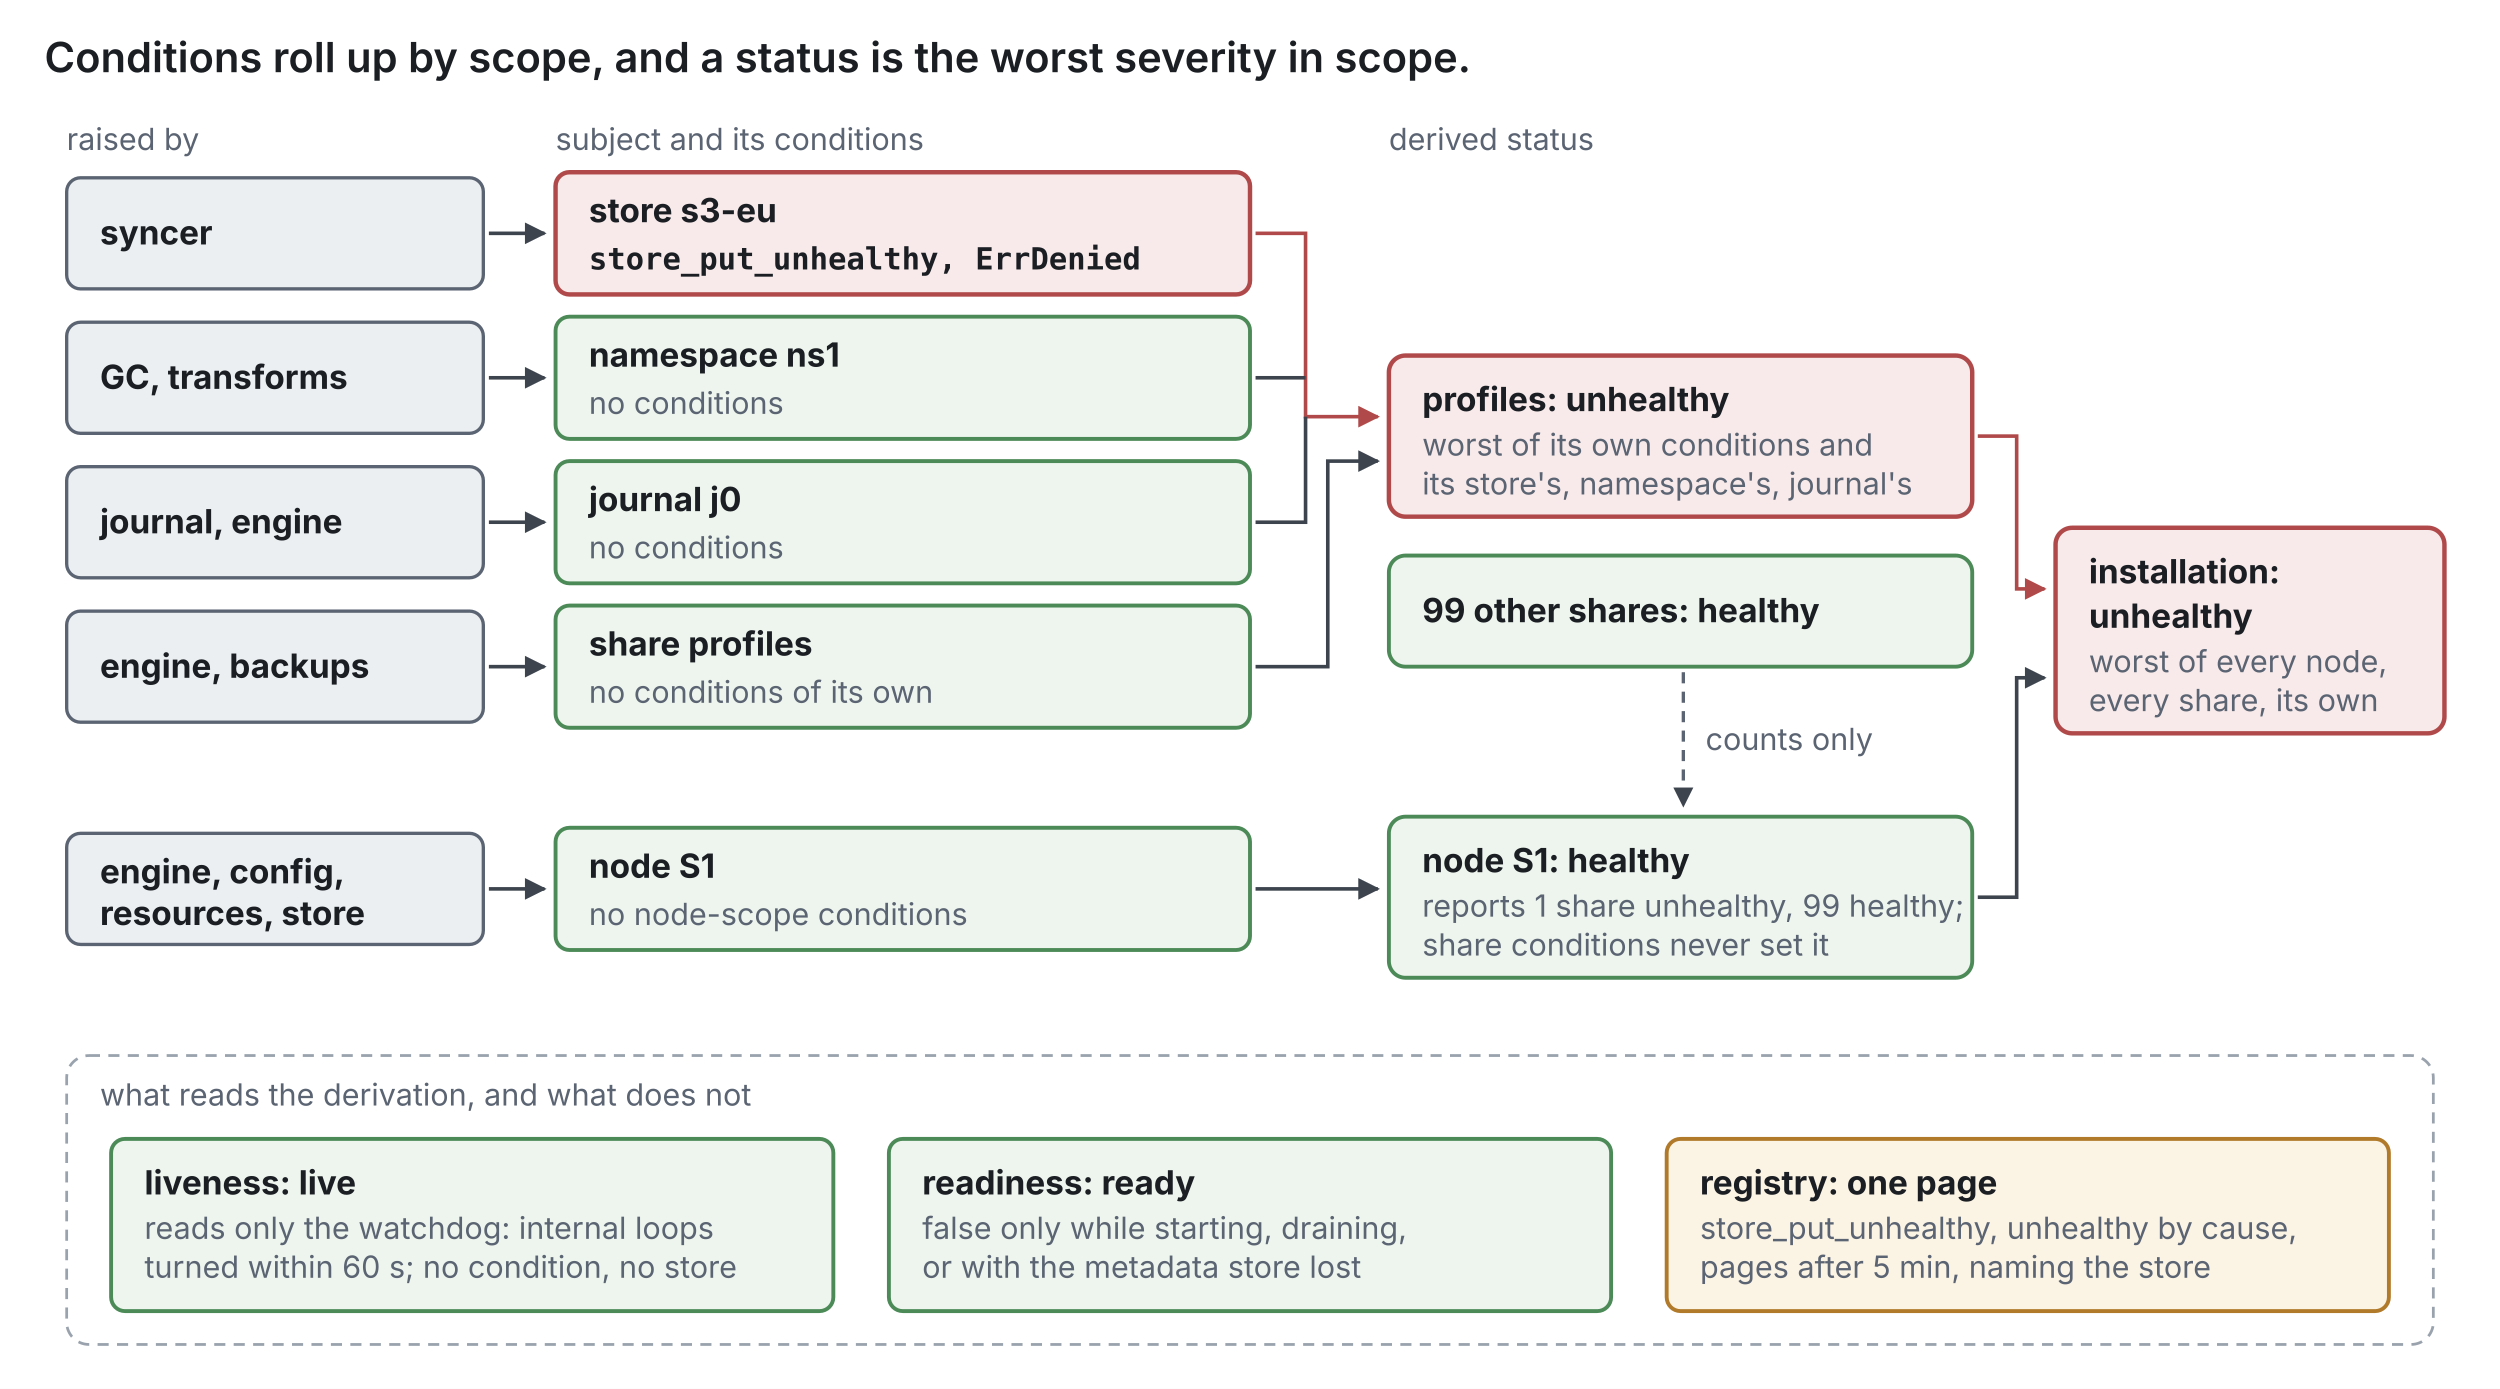
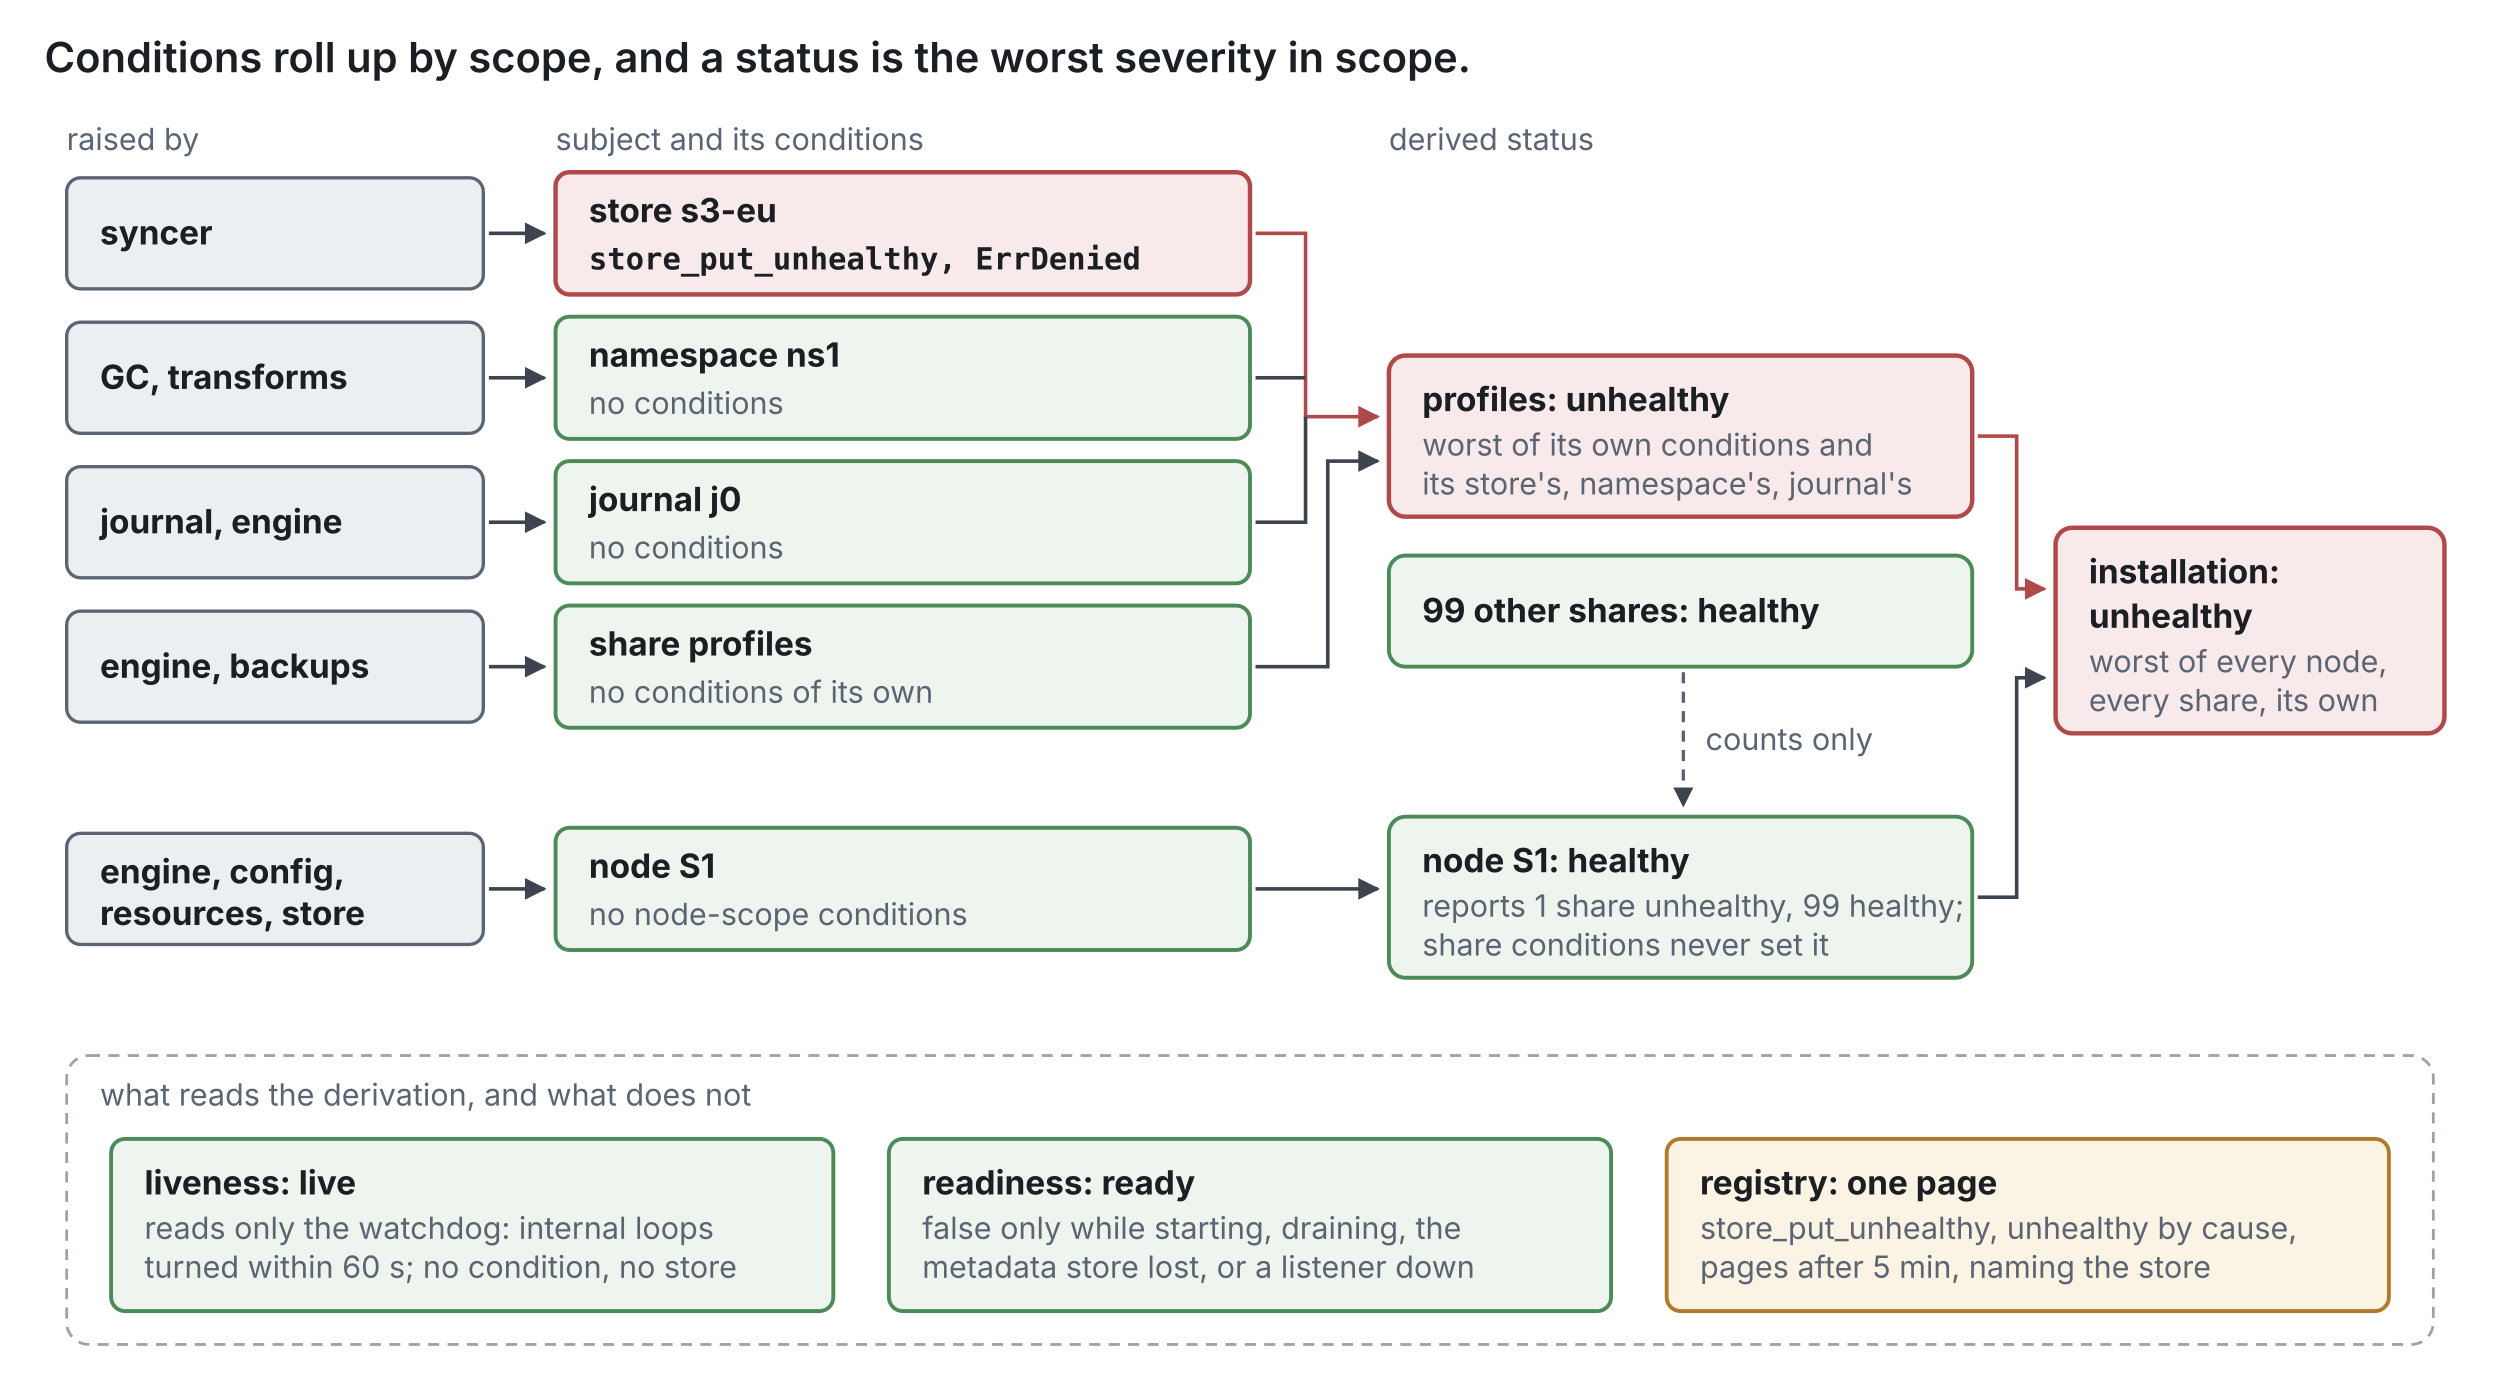
<svg xmlns="http://www.w3.org/2000/svg" viewBox="0 0 900 500" width="900" height="500" font-family="system-ui,-apple-system,Segoe UI,sans-serif">
  <defs>
    <marker id="a" viewBox="0 0 10 10" refX="9" refY="5" markerWidth="6" markerHeight="6" orient="auto-start-reverse">
      <path d="M0,0 L10,5 L0,10 z" fill="#3d444d" />
    </marker>
    <marker id="r" viewBox="0 0 10 10" refX="9" refY="5" markerWidth="6" markerHeight="6" orient="auto-start-reverse">
      <path d="M0,0 L10,5 L0,10 z" fill="#b04a4a" />
    </marker>
    <style>
      .t{font-size:15px;font-weight:600;fill:#1b1f24}.h{font-size:12px;font-weight:700;fill:#1b1f24}
      .s{font-size:11px;fill:#5b6472}.e{font-size:11px;fill:#b04a4a}
      .m{font-family:ui-monospace,SFMono-Regular,Menlo,monospace;font-size:11px;font-weight:600;fill:#1b1f24}
      .st{fill:#eceff2;stroke:#5b6472;stroke-width:1.2}
      .ok{fill:#eef5ee;stroke:#4c8a58;stroke-width:1.4}
      .am{fill:#fbf3e4;stroke:#b07a2a;stroke-width:1.4}
      .bad{fill:#f8eaea;stroke:#b04a4a;stroke-width:1.6}
      .ln{stroke:#3d444d;stroke-width:1.3;fill:none;marker-end:url(#a)}
      .ex{stroke:#b04a4a;stroke-width:1.3;fill:none;marker-end:url(#r)}
      .dash{stroke:#5b6472;stroke-width:1.2;fill:none;stroke-dasharray:4 3;marker-end:url(#a)}
      .zone{fill:none;stroke:#9aa3ad;stroke-width:1;stroke-dasharray:4 3}
    </style>
  </defs>
  <rect width="900" height="500" fill="#ffffff" />
  <text x="16" y="26" class="t">Conditions roll up by scope, and a status is the worst severity in scope.</text>
  <text x="24" y="54" class="s">raised by</text>
  <text x="200" y="54" class="s">subject and its conditions</text>
  <text x="500" y="54" class="s">derived status</text>
  <rect x="24" y="64" width="150" height="40" rx="5" class="st" />
  <text x="36" y="88" class="h">syncer</text>
  <rect x="24" y="116" width="150" height="40" rx="5" class="st" />
  <text x="36" y="140" class="h">GC, transforms</text>
  <rect x="24" y="168" width="150" height="40" rx="5" class="st" />
  <text x="36" y="192" class="h">journal, engine</text>
  <rect x="24" y="220" width="150" height="40" rx="5" class="st" />
  <text x="36" y="244" class="h">engine, backups</text>
  <rect x="24" y="300" width="150" height="40" rx="5" class="st" />
  <text x="36" y="318" class="h">engine, config,</text>
  <text x="36" y="333" class="h">resources, store</text>
  <rect x="200" y="62" width="250" height="44" rx="5" class="bad" />
  <text x="212" y="80" class="h">store s3-eu</text>
  <text x="212" y="97" class="m">store_put_unhealthy, ErrDenied</text>
  <rect x="200" y="114" width="250" height="44" rx="5" class="ok" />
  <text x="212" y="132" class="h">namespace ns1</text>
  <text x="212" y="149" class="s">no conditions</text>
  <rect x="200" y="166" width="250" height="44" rx="5" class="ok" />
  <text x="212" y="184" class="h">journal j0</text>
  <text x="212" y="201" class="s">no conditions</text>
  <rect x="200" y="218" width="250" height="44" rx="5" class="ok" />
  <text x="212" y="236" class="h">share profiles</text>
  <text x="212" y="253" class="s">no conditions of its own</text>
  <rect x="200" y="298" width="250" height="44" rx="5" class="ok" />
  <text x="212" y="316" class="h">node S1</text>
  <text x="212" y="333" class="s">no node-scope conditions</text>
  <path d="M176,84 L196,84" class="ln" />
  <path d="M176,136 L196,136" class="ln" />
  <path d="M176,188 L196,188" class="ln" />
  <path d="M176,240 L196,240" class="ln" />
  <path d="M176,320 L196,320" class="ln" />
  <path d="M452,84 L470,84 L470,150 L496,150" class="ex" />
  <path d="M452,136 L470,136" class="ln" style="marker-end:none" />
  <path d="M452,188 L470,188 L470,150" class="ln" style="marker-end:none" />
  <path d="M452,240 L478,240 L478,166 L496,166" class="ln" />
  <rect x="500" y="128" width="210" height="58" rx="6" class="bad" />
  <text x="512" y="148" class="h">profiles: unhealthy</text>
  <text x="512" y="164" class="s">worst of its own conditions and</text>
  <text x="512" y="178" class="s">its store's, namespace's, journal's</text>
  <rect x="500" y="200" width="210" height="40" rx="6" class="ok" />
  <text x="512" y="224" class="h">99 other shares: healthy</text>
  <rect x="500" y="294" width="210" height="58" rx="6" class="ok" />
  <text x="512" y="314" class="h">node S1: healthy</text>
  <text x="512" y="330" class="s">reports 1 share unhealthy, 99 healthy;</text>
  <text x="512" y="344" class="s">share conditions never set it</text>
  <path d="M452,320 L496,320" class="ln" />
  <path d="M606,242 L606,290" class="dash" />
  <text x="614" y="270" class="s">counts only</text>
  <rect x="740" y="190" width="140" height="74" rx="6" class="bad" />
  <text x="752" y="210" class="h">installation:</text>
  <text x="752" y="226" class="h">unhealthy</text>
  <text x="752" y="242" class="s">worst of every node,</text>
  <text x="752" y="256" class="s">every share, its own</text>
  <path d="M712,157 L726,157 L726,212 L736,212" class="ex" />
  <path d="M712,323 L726,323 L726,244 L736,244" class="ln" />
  <rect x="24" y="380" width="852" height="104" rx="8" class="zone" />
  <text x="36" y="398" class="s">what reads the derivation, and what does not</text>
  <rect x="40" y="410" width="260" height="62" rx="5" class="ok" />
  <text x="52" y="430" class="h">liveness: live</text>
  <text x="52" y="446" class="s">reads only the watchdog: internal loops</text>
  <text x="52" y="460" class="s">turned within 60 s; no condition, no store</text>
  <rect x="320" y="410" width="260" height="62" rx="5" class="ok" />
  <text x="332" y="430" class="h">readiness: ready</text>
-   <text x="332" y="446" class="s">false only while starting, draining,</text>
-   <text x="332" y="460" class="s">or with the metadata store lost</text>
+   <text x="332" y="446" class="s">false only while starting, draining, the</text>
+   <text x="332" y="460" class="s">metadata store lost, or a listener down</text>
  <rect x="600" y="410" width="260" height="62" rx="5" class="am" />
  <text x="612" y="430" class="h">registry: one page</text>
  <text x="612" y="446" class="s">store_put_unhealthy, unhealthy by cause,</text>
  <text x="612" y="460" class="s">pages after 5 min, naming the store</text>
</svg>
